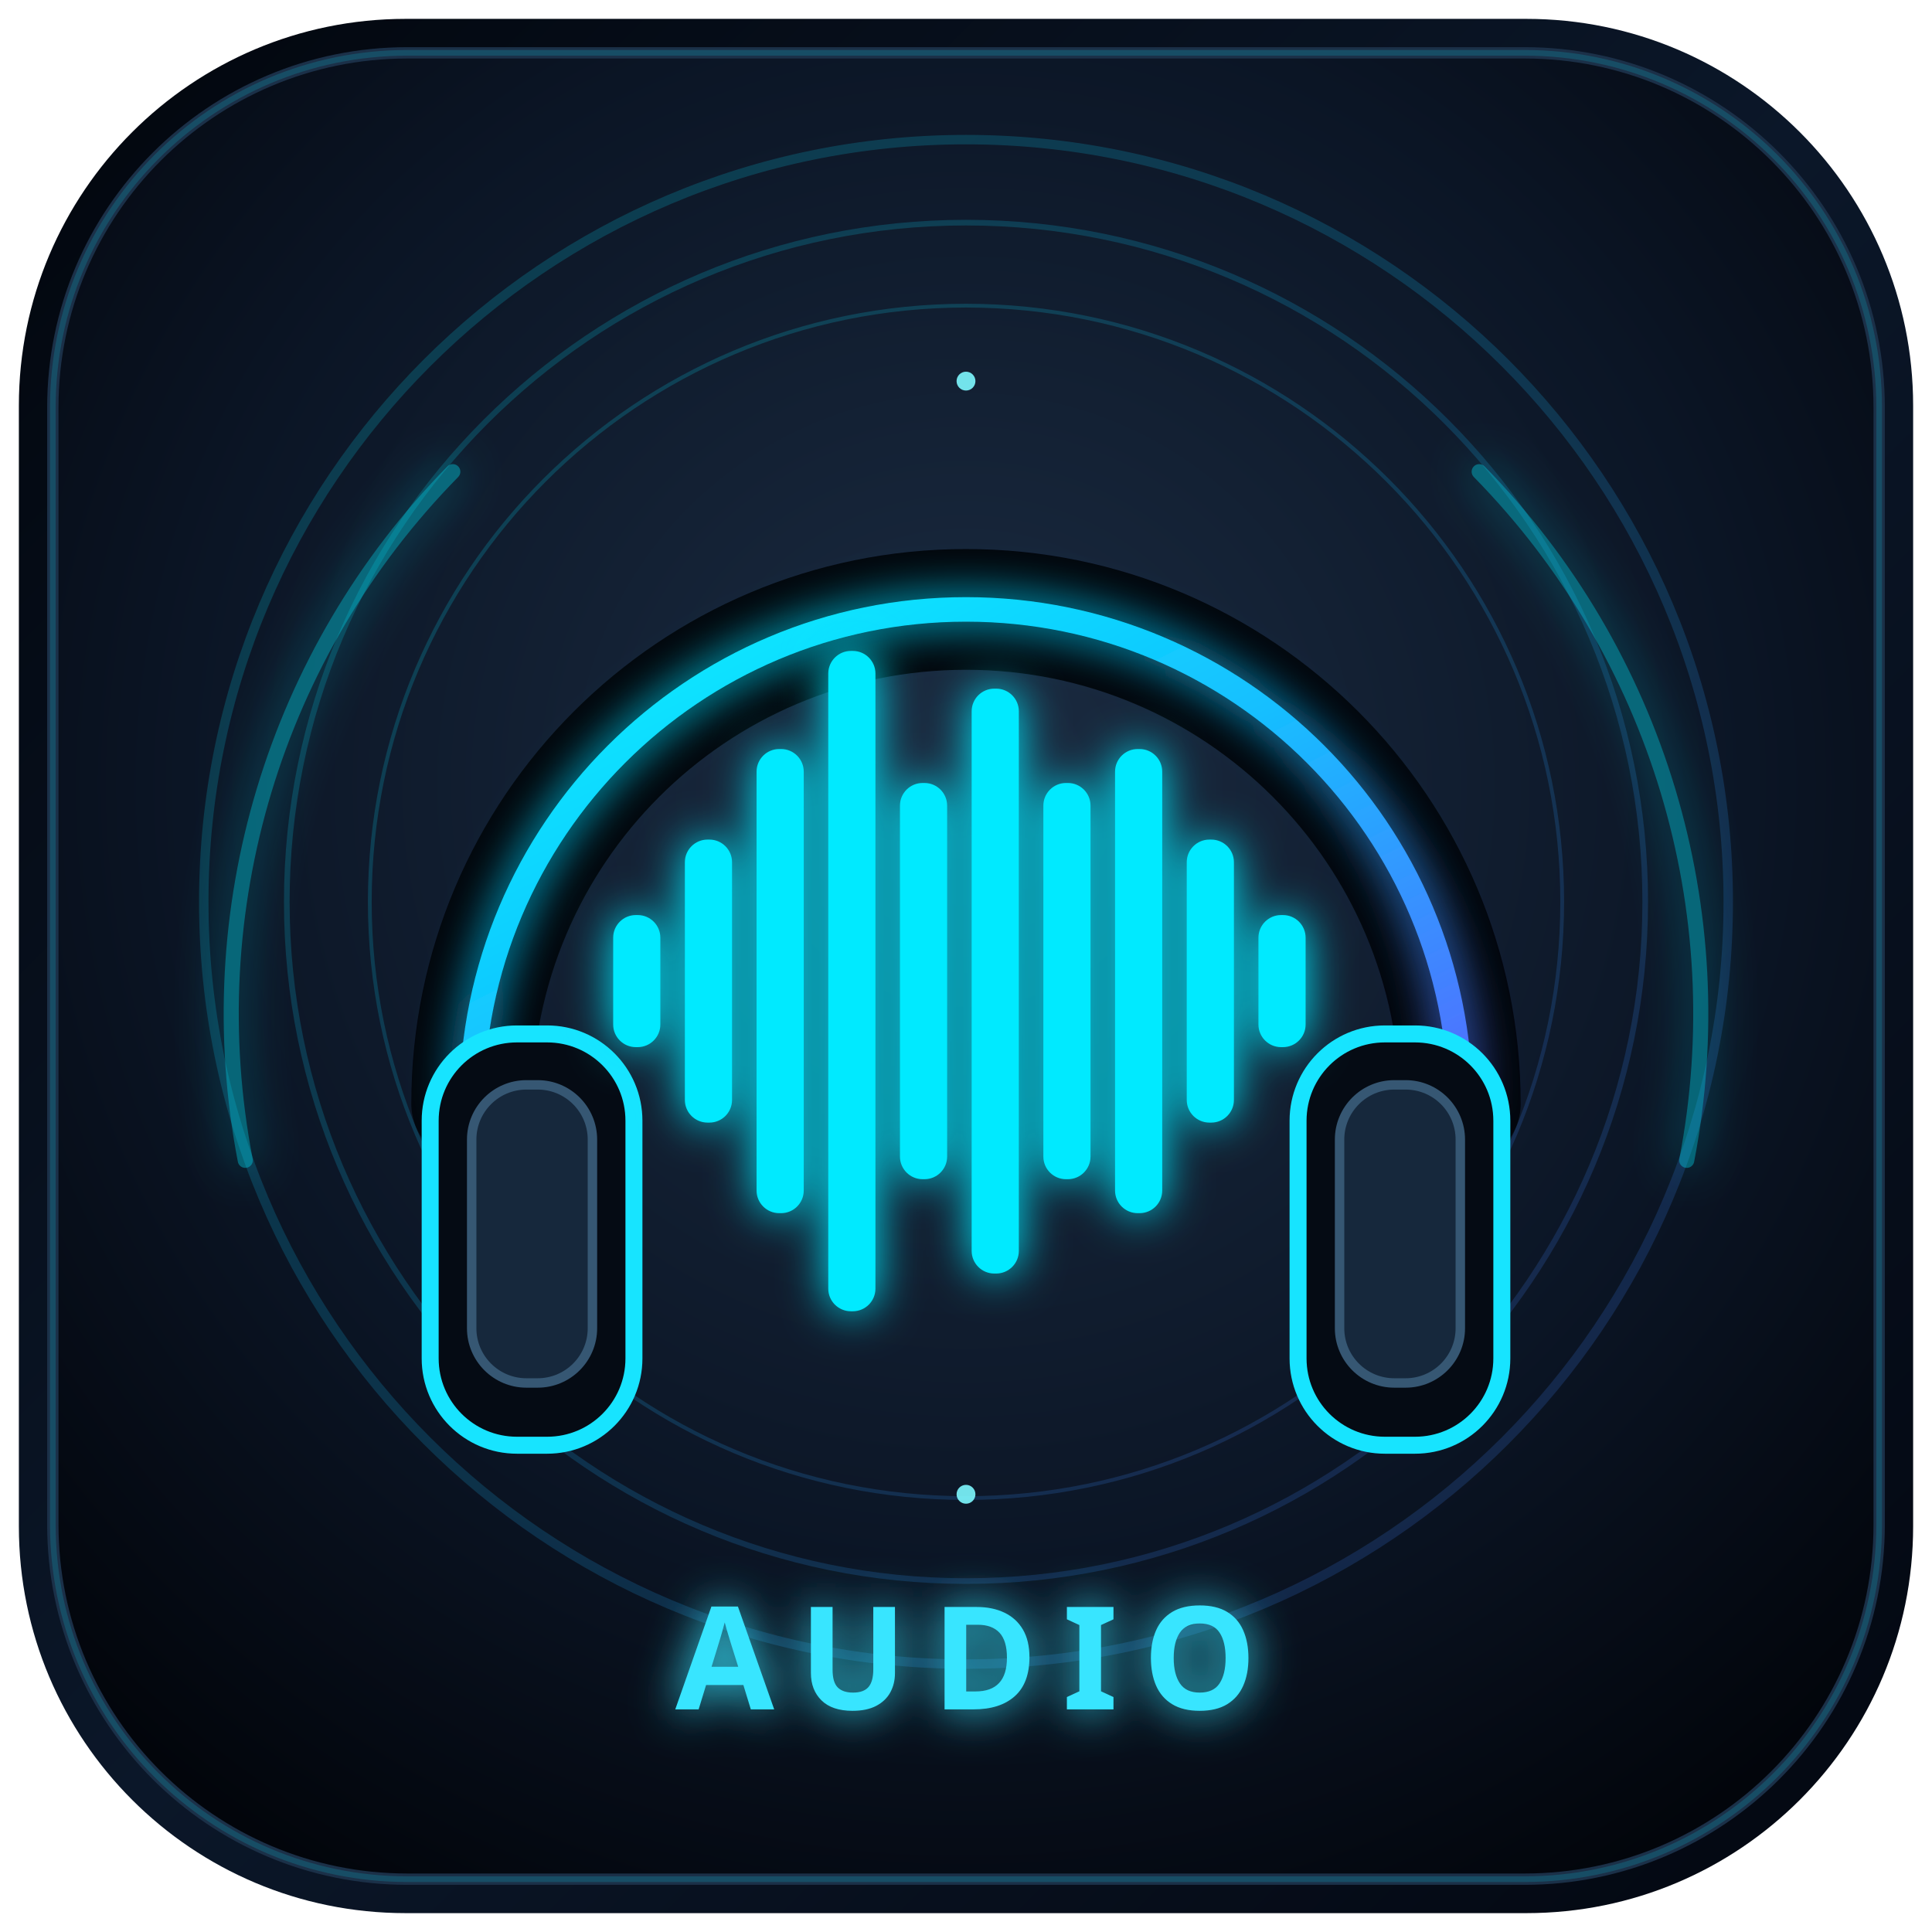
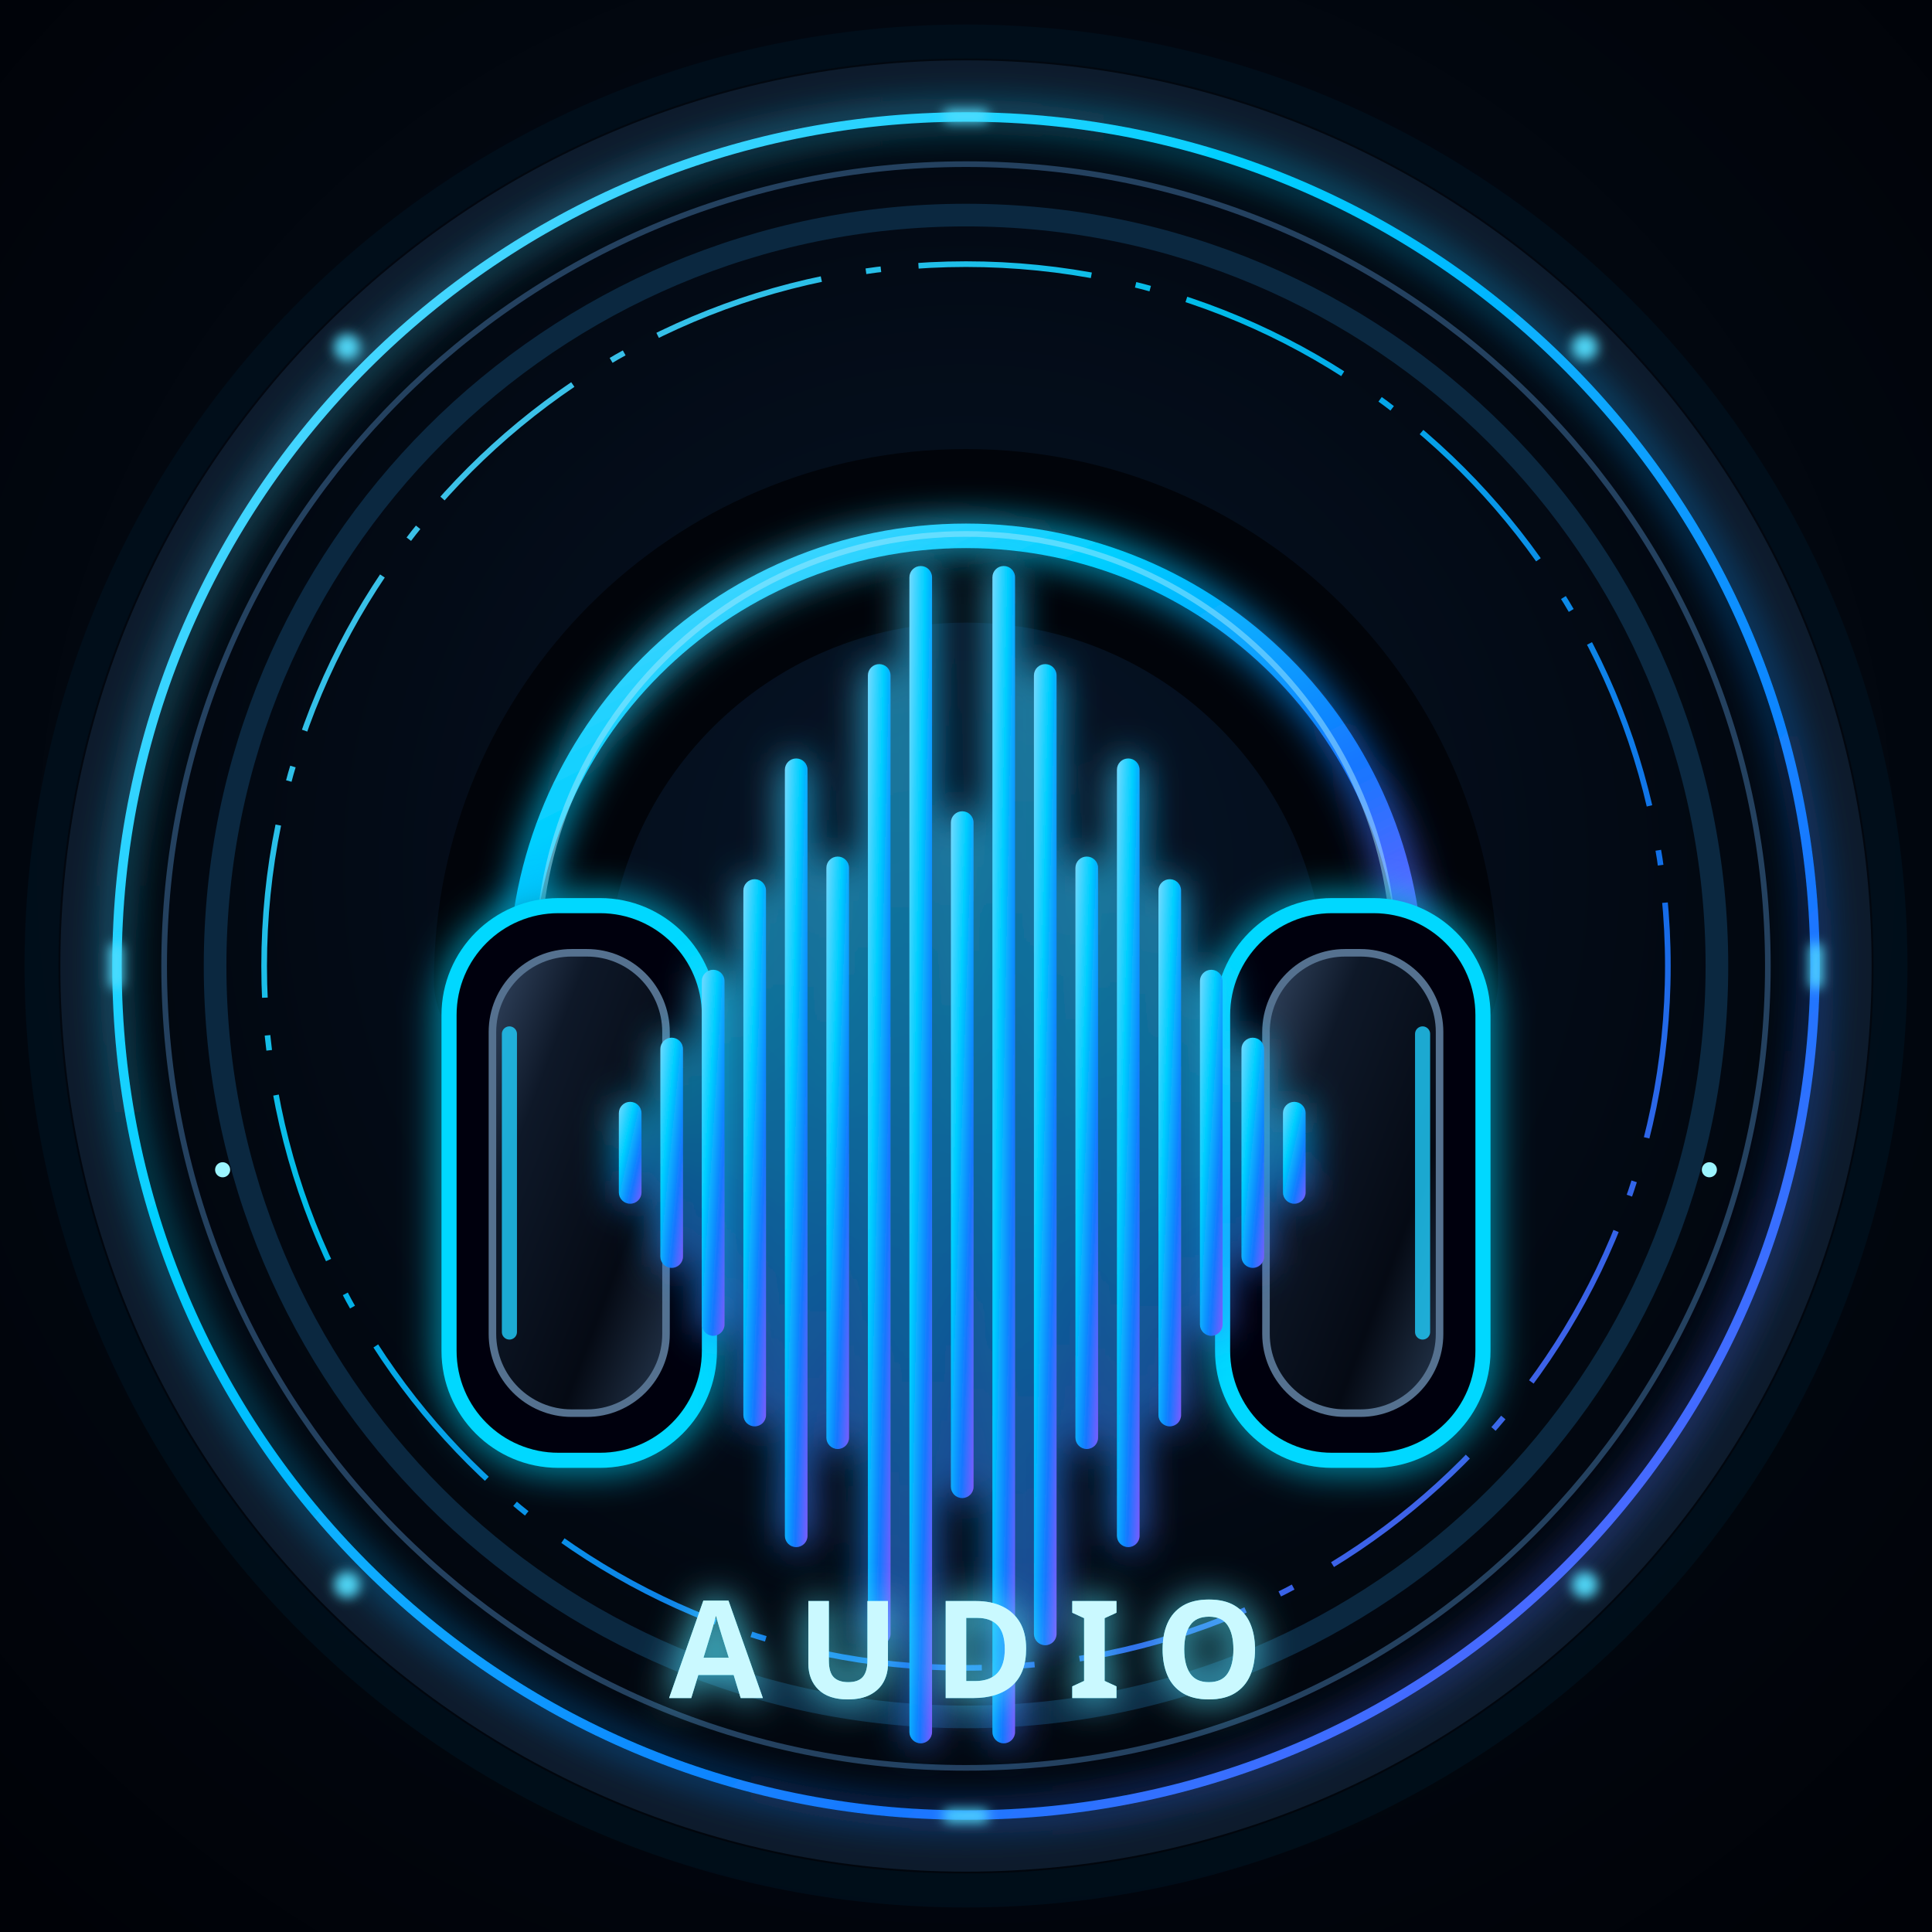
<svg xmlns="http://www.w3.org/2000/svg" width="1024" height="1024" viewBox="0 0 1024 1024">
  <defs>
-     <linearGradient id="bg" x1="0" y1="0" x2="1" y2="1">
-       <stop stop-color="#02060d" />
-       <stop offset=".5" stop-color="#0b1729" />
-       <stop offset="1" stop-color="#030710" />
+     <radialGradient id="bg" cx="50%" cy="45%" r="72%">
+       <stop offset="0" stop-color="#071528" />
+       <stop offset="0.55" stop-color="#020811" />
+       <stop offset="1" stop-color="#000207" />
+     </radialGradient>
+     <linearGradient id="blue" x1="0" y1="0" x2="1" y2="1">
+       <stop stop-color="#72d9ff" />
+       <stop offset="0.35" stop-color="#00cfff" />
+       <stop offset="0.72" stop-color="#1478ff" />
+       <stop offset="1" stop-color="#7c5cff" />
    </linearGradient>
-     <radialGradient id="metal" cx=".5" cy=".4" r=".7">
-       <stop stop-color="#1b2c42" />
-       <stop offset=".62" stop-color="#0b1525" />
-       <stop offset="1" stop-color="#02050b" />
-     </radialGradient>
-     <linearGradient id="neon" x1="0" y1="0" x2="1" y2="1">
-       <stop stop-color="#00f7ff" />
-       <stop offset=".5" stop-color="#16bfff" />
-       <stop offset="1" stop-color="#536bff" />
+     <linearGradient id="metal" x1="0" y1="0" x2="1" y2="1">
+       <stop stop-color="#344762" />
+       <stop offset="0.28" stop-color="#0e1828" />
+       <stop offset="0.7" stop-color="#050a14" />
+       <stop offset="1" stop-color="#26384f" />
    </linearGradient>
-     <filter id="glow" x="-50%" y="-50%" width="200%" height="200%">
-       <feGaussianBlur stdDeviation="12" result="b" />
+     <filter id="glow" x="-80%" y="-80%" width="260%" height="260%">
+       <feGaussianBlur stdDeviation="10" result="b" />
      <feMerge>
        <feMergeNode in="b" />
        <feMergeNode in="SourceGraphic" />
      </feMerge>
    </filter>
+     <filter id="soft" x="-60%" y="-60%" width="220%" height="220%">
+       <feGaussianBlur stdDeviation="3" />
+     </filter>
  </defs>
-   <rect x="10" y="10" width="1004" height="1004" rx="205" fill="url(#bg)" />
-   <rect x="28" y="28" width="968" height="968" rx="188" fill="url(#metal)" stroke="#1b3048" stroke-width="6" />
-   <g fill="none" stroke="url(#neon)" opacity=".18">
-     <circle cx="512" cy="478" r="404" stroke-width="5" />
-     <circle cx="512" cy="478" r="360" stroke-width="3" />
-     <circle cx="512" cy="478" r="316" stroke-width="2" />
+   <rect width="1024" height="1024" fill="url(#bg)" />
+   <g fill="none" transform="translate(512 512)">
+     <circle r="466" stroke="#0d1b2c" stroke-width="28" />
+     <circle r="450" stroke="url(#blue)" stroke-width="5" filter="url(#glow)" />
+     <circle r="425" stroke="#24415f" stroke-width="3" />
+     <circle r="398" stroke="#0b2840" stroke-width="12" />
+     <circle r="372" stroke="url(#blue)" stroke-width="3" stroke-dasharray="92 24 8 20" opacity=".9" />
  </g>
-   <g fill="none" stroke="#00eaff" stroke-linecap="round" opacity=".38" filter="url(#glow)">
-     <path d="M130 615 A410 410 0 0 1 240 250" stroke-width="8" />
-     <path d="M784 250 A410 410 0 0 1 894 615" stroke-width="8" />
+   <g fill="#53dfff" filter="url(#soft)" opacity=".95">
+     <rect x="500" y="58" width="24" height="7" rx="3" />
+     <rect x="500" y="959" width="24" height="7" rx="3" />
+     <rect x="58" y="500" width="7" height="24" rx="3" />
+     <rect x="959" y="500" width="7" height="24" rx="3" />
+     <circle cx="184" cy="184" r="7" />
+     <circle cx="840" cy="184" r="7" />
+     <circle cx="184" cy="840" r="7" />
+     <circle cx="840" cy="840" r="7" />
  </g>
-   <path d="M250 585 A262 262 0 0 1 774 585" fill="none" stroke="#02060c" stroke-width="64" stroke-linecap="round" />
-   <path d="M250 585 A262 262 0 0 1 774 585" fill="none" stroke="url(#neon)" stroke-width="13" stroke-linecap="round" filter="url(#glow)" />
+   <path d="M276 520 A236 236 0 0 1 748 520" fill="none" stroke="#01040a" stroke-width="92" stroke-linecap="round" />
+   <path d="M276 520 A236 236 0 0 1 748 520" fill="none" stroke="url(#blue)" stroke-width="13" stroke-linecap="round" filter="url(#glow)" />
+   <path d="M285 510 A227 227 0 0 1 739 510" fill="none" stroke="#a4eaff" stroke-opacity=".5" stroke-width="3" />
  <g>
-     <rect x="228" y="548" width="108" height="218" rx="46" fill="#050b14" stroke="#17e4ff" stroke-width="9" />
-     <rect x="688" y="548" width="108" height="218" rx="46" fill="#050b14" stroke="#17e4ff" stroke-width="9" />
-     <rect x="250" y="575" width="64" height="158" rx="29" fill="#16283c" stroke="#365773" stroke-width="5" />
-     <rect x="710" y="575" width="64" height="158" rx="29" fill="#16283c" stroke="#365773" stroke-width="5" />
+     <rect x="238" y="480" width="138" height="294" rx="58" fill="#02060d" stroke="#00d8ff" stroke-width="8" filter="url(#glow)" />
+     <rect x="648" y="480" width="138" height="294" rx="58" fill="#02060d" stroke="#00d8ff" stroke-width="8" filter="url(#glow)" />
+     <rect x="261" y="505" width="92" height="244" rx="42" fill="url(#metal)" stroke="#55718f" stroke-width="4" />
+     <rect x="671" y="505" width="92" height="244" rx="42" fill="url(#metal)" stroke="#55718f" stroke-width="4" />
+     <path d="M270 548v158" stroke="#21cfff" stroke-width="8" stroke-linecap="round" opacity=".8" />
+     <path d="M754 548v158" stroke="#21cfff" stroke-width="8" stroke-linecap="round" opacity=".8" />
  </g>
-   <g fill="#00eaff" filter="url(#glow)">
-     <rect x="325" y="485" width="25" height="70" rx="12" />
-     <rect x="363" y="445" width="25" height="150" rx="12" />
-     <rect x="401" y="397" width="25" height="246" rx="12" />
-     <rect x="439" y="345" width="25" height="350" rx="12" />
-     <rect x="477" y="415" width="25" height="210" rx="12" />
-     <rect x="515" y="365" width="25" height="310" rx="12" />
-     <rect x="553" y="415" width="25" height="210" rx="12" />
-     <rect x="591" y="397" width="25" height="246" rx="12" />
-     <rect x="629" y="445" width="25" height="150" rx="12" />
-     <rect x="667" y="485" width="25" height="70" rx="12" />
+   <g fill="url(#blue)" filter="url(#glow)">
+     <rect x="328" y="584" width="12" height="54" rx="6" />
+     <rect x="350" y="550" width="12" height="122" rx="6" />
+     <rect x="372" y="514" width="12" height="194" rx="6" />
+     <rect x="394" y="466" width="12" height="290" rx="6" />
+     <rect x="416" y="402" width="12" height="418" rx="6" />
+     <rect x="438" y="454" width="12" height="314" rx="6" />
+     <rect x="460" y="352" width="12" height="520" rx="6" />
+     <rect x="482" y="300" width="12" height="624" rx="6" />
+     <rect x="504" y="430" width="12" height="364" rx="6" />
+     <rect x="526" y="300" width="12" height="624" rx="6" />
+     <rect x="548" y="352" width="12" height="520" rx="6" />
+     <rect x="570" y="454" width="12" height="314" rx="6" />
+     <rect x="592" y="402" width="12" height="418" rx="6" />
+     <rect x="614" y="466" width="12" height="290" rx="6" />
+     <rect x="636" y="514" width="12" height="194" rx="6" />
+     <rect x="658" y="550" width="12" height="122" rx="6" />
+     <rect x="680" y="584" width="12" height="54" rx="6" />
  </g>
-   <g fill="#7df8ff" opacity=".9">
-     <circle cx="512" cy="202" r="5" />
-     <circle cx="512" cy="792" r="5" />
+   <path d="M110 620 H318 M706 620 H914" stroke="#31ddff" stroke-width="5" opacity=".9" filter="url(#glow)" />
+   <g fill="#9cf4ff">
+     <circle cx="118" cy="620" r="4" />
+     <circle cx="906" cy="620" r="4" />
  </g>
-   <text x="512" y="906" text-anchor="middle" font-family="sans-serif" font-size="76" font-weight="800" letter-spacing="13" fill="#38e5ff" filter="url(#glow)">AUDIO</text>
-   <rect x="28" y="28" width="968" height="968" rx="188" fill="none" stroke="#00eaff" stroke-opacity=".16" stroke-width="3" />
+   <text x="512" y="900" text-anchor="middle" font-family="sans-serif" font-size="72" font-weight="800" letter-spacing="18" fill="#55e7ff" filter="url(#glow)">AUDIO</text>
+   <text x="512" y="900" text-anchor="middle" font-family="sans-serif" font-size="72" font-weight="800" letter-spacing="18" fill="#d7fbff" fill-opacity=".9">AUDIO</text>
+   <circle cx="512" cy="512" r="490" fill="none" stroke="#00101d" stroke-width="18" opacity=".75" />
</svg>
